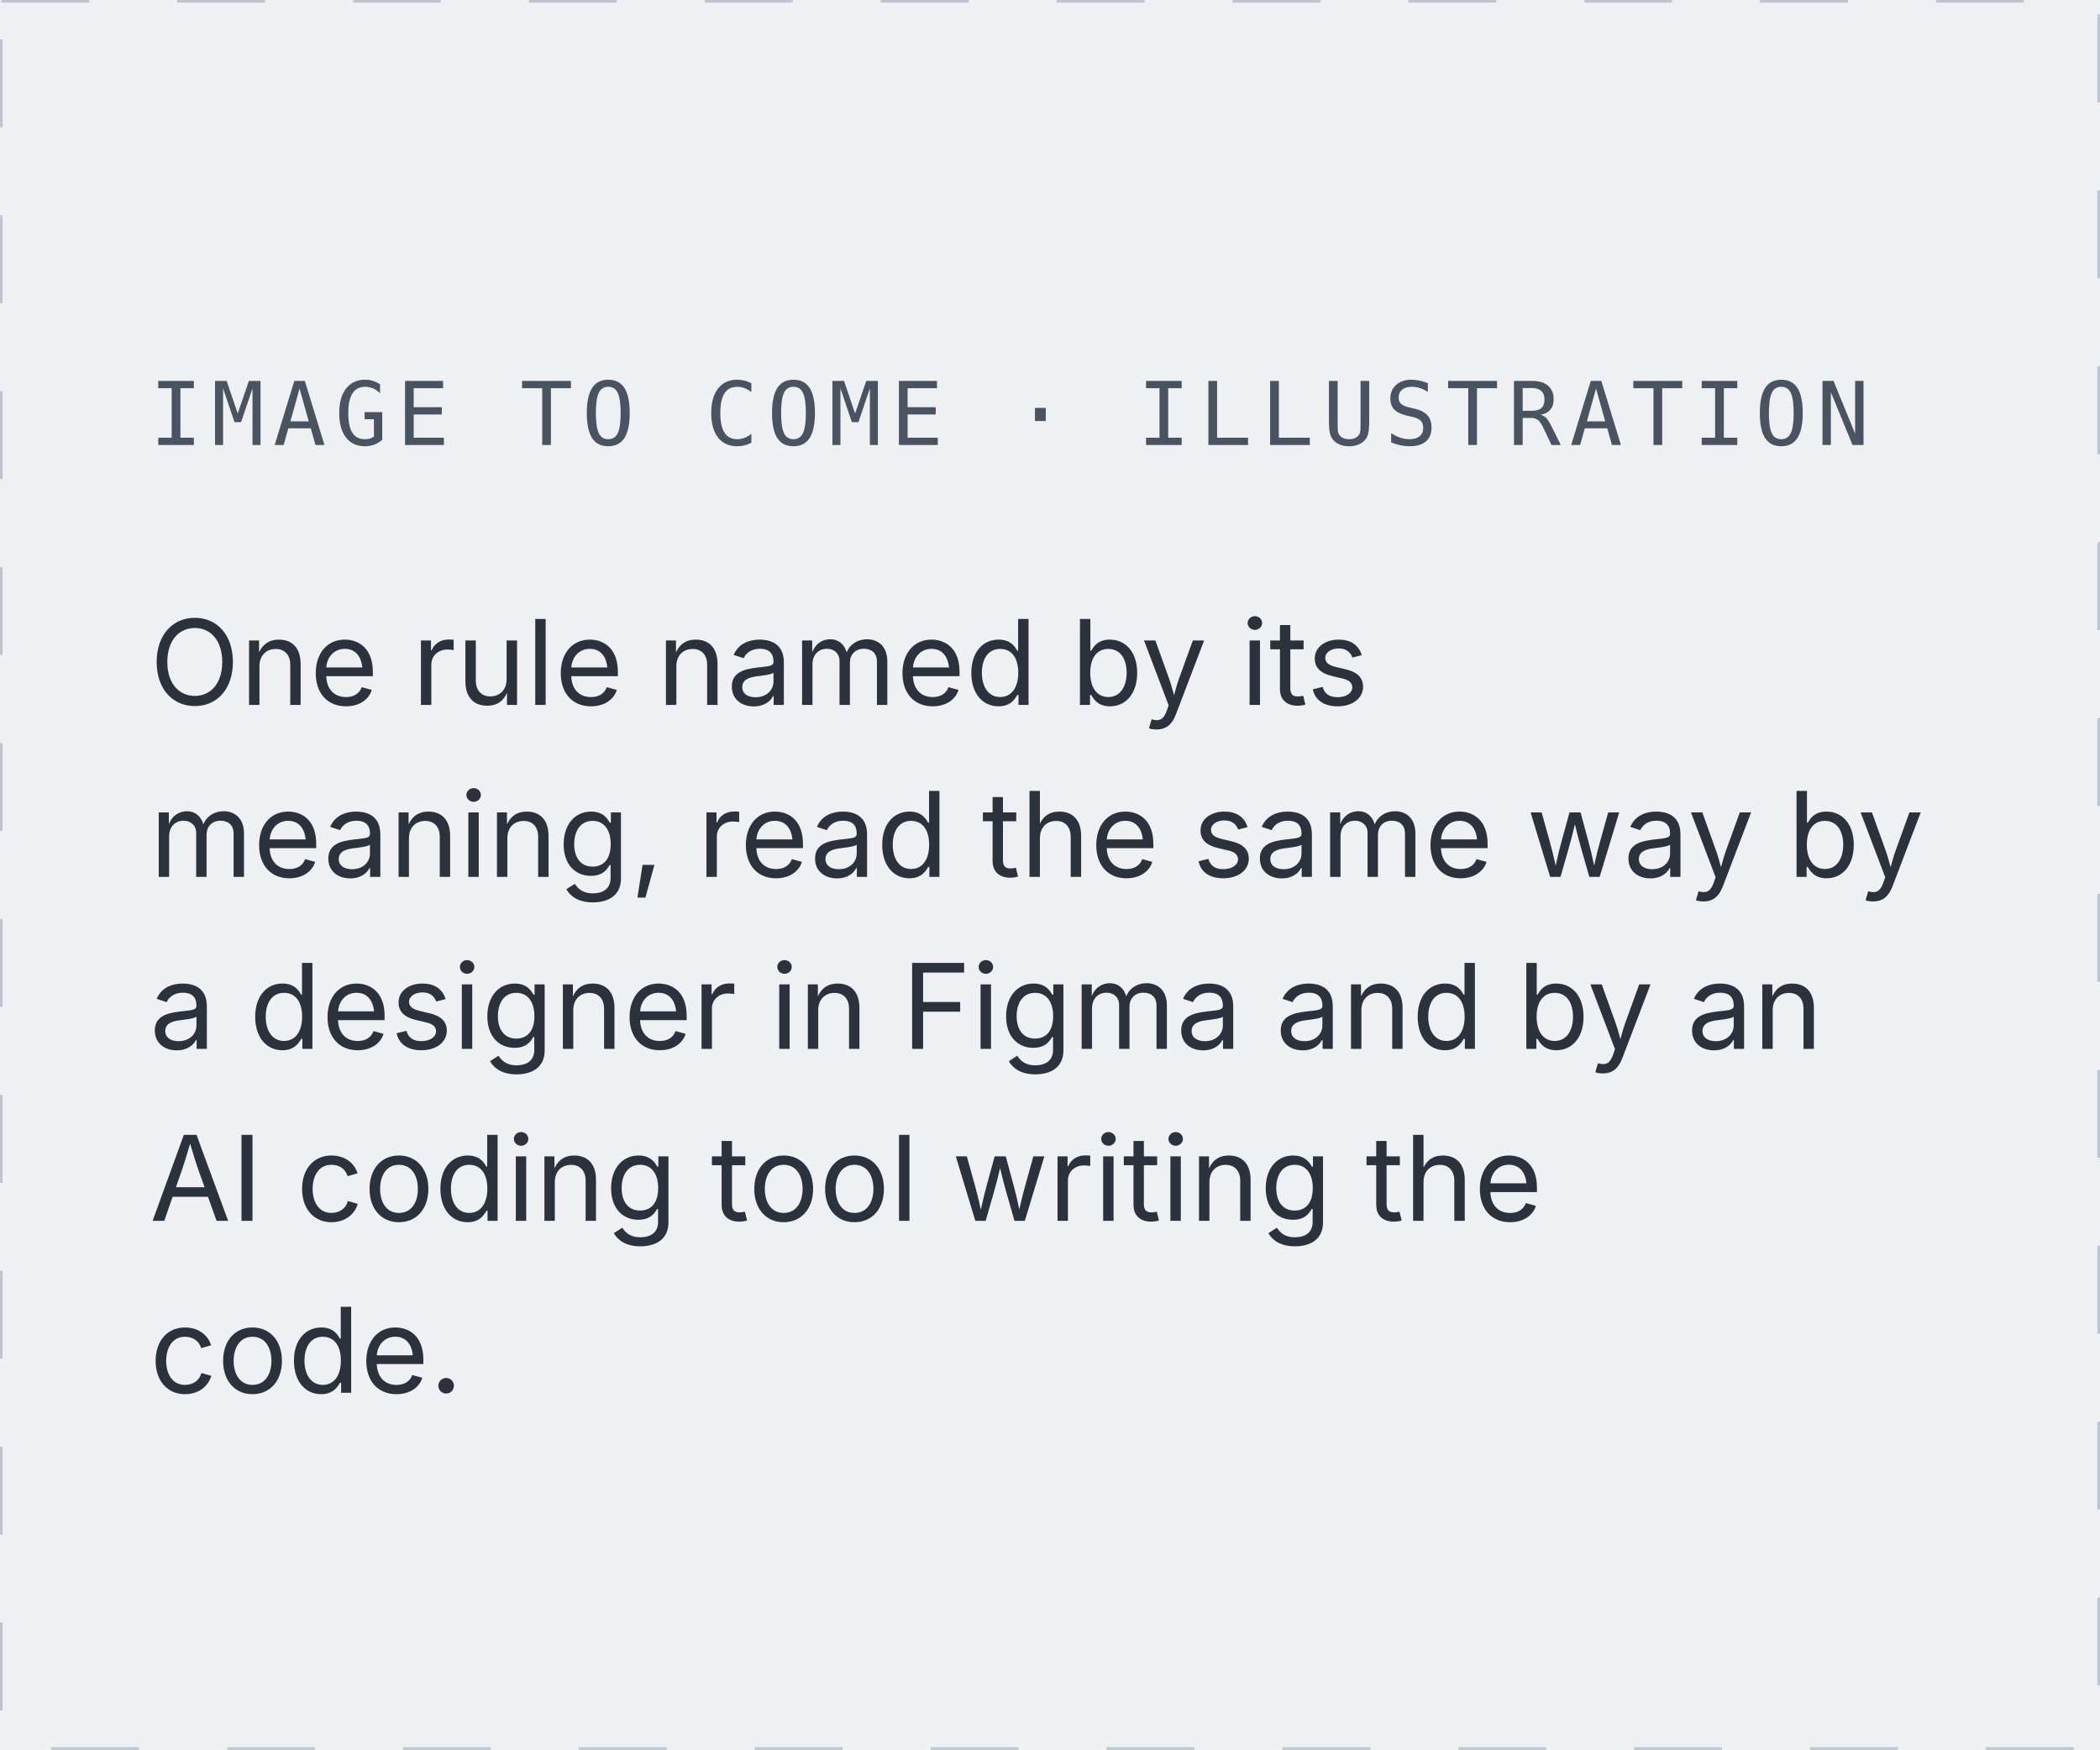
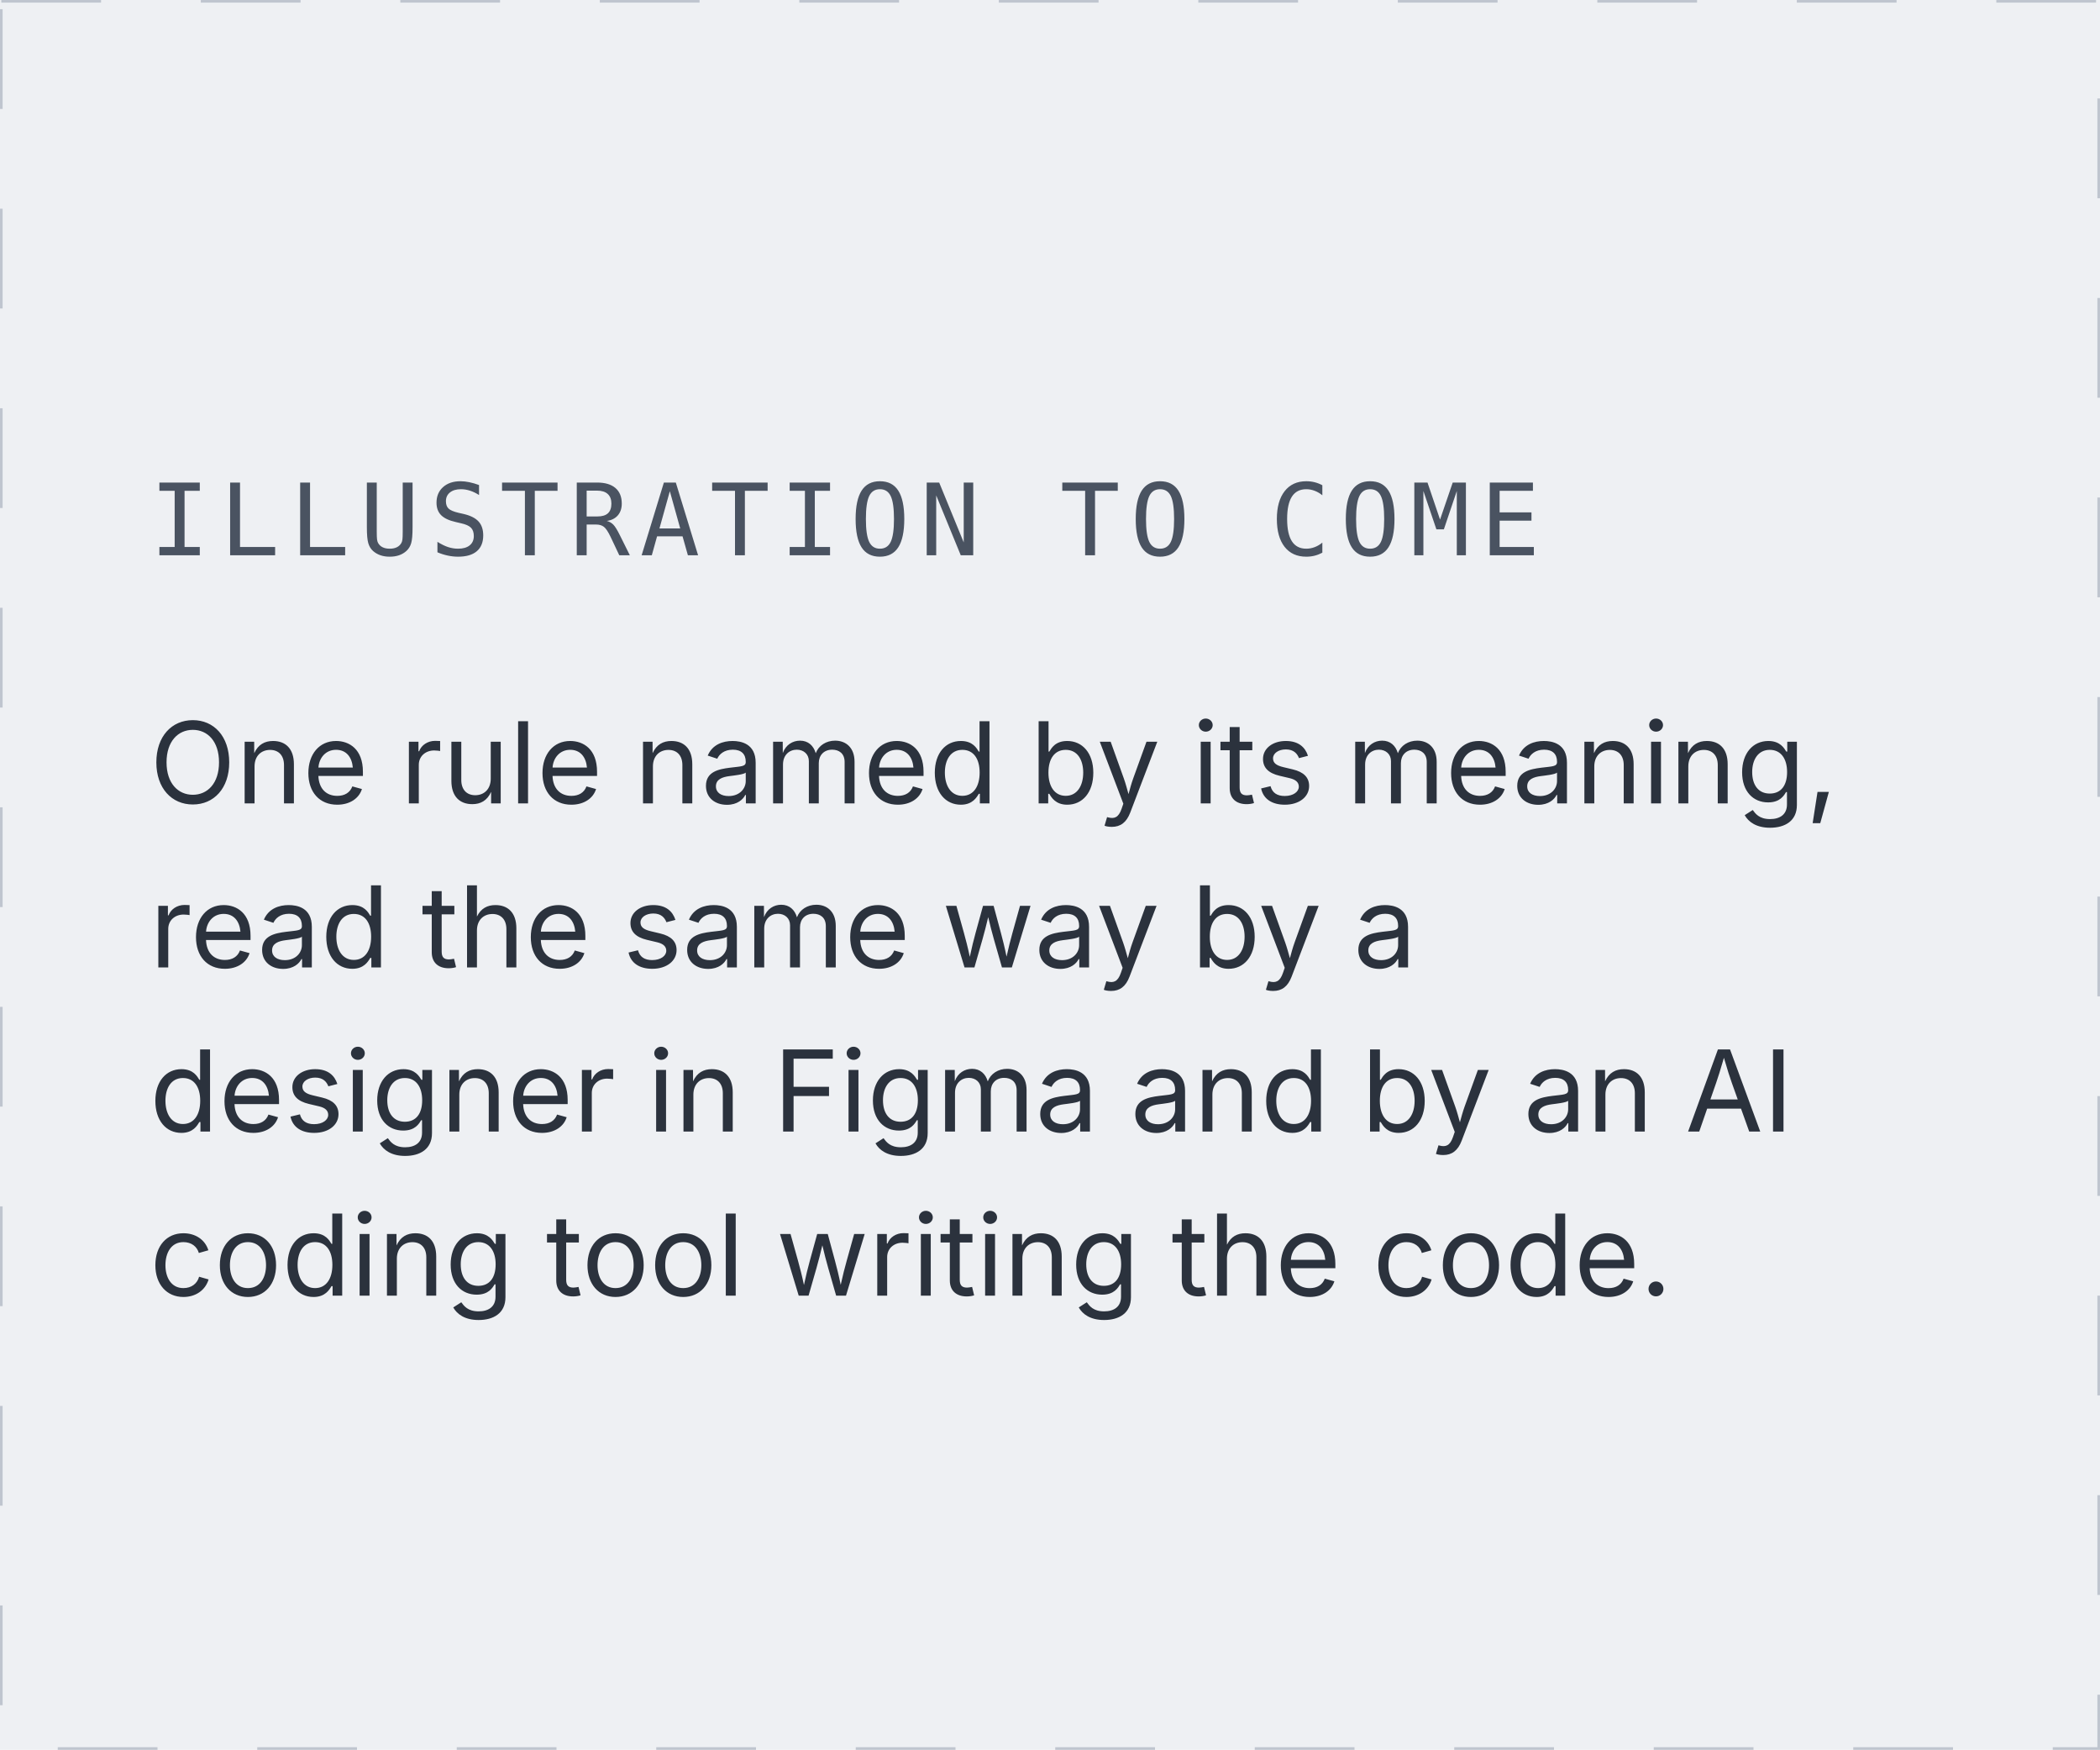
- <svg xmlns="http://www.w3.org/2000/svg" viewBox="0 0 1600 1333" width="1600" height="1333" role="img" aria-label="Image to come · illustration">
+ <svg xmlns="http://www.w3.org/2000/svg" viewBox="0 0 1600 1333" width="1600" height="1333" role="img" aria-label="Illustration to come">
  <rect width="1600" height="1333" fill="#EEF0F3" />
-   <rect x="1" y="1" width="1598" height="1331" fill="none" stroke="#BFC5CF" stroke-width="2" stroke-dasharray="67 67" />
-   <text x="114" y="339" font-family="ui-monospace, Menlo, Consolas, monospace" font-size="67" letter-spacing="6.7" fill="#4A5361">IMAGE TO COME · ILLUSTRATION</text>
-   <text x="114" y="537" font-family="system-ui, -apple-system, Segoe UI, sans-serif" font-size="90" fill="#2B323D">
-     <tspan x="114" dy="0">One rule named by its</tspan>
-     <tspan x="114" dy="131">meaning, read the same way by</tspan>
-     <tspan x="114" dy="131">a designer in Figma and by an</tspan>
-     <tspan x="114" dy="131">AI coding tool writing the</tspan>
-     <tspan x="114" dy="131">code.</tspan>
+   <rect x="1" y="1" width="1598" height="1331" fill="none" stroke="#BFC5CF" stroke-width="2" stroke-dasharray="76 76" />
+   <text x="114" y="423" font-family="ui-monospace, Menlo, Consolas, monospace" font-size="76" letter-spacing="7.6" fill="#4A5361">ILLUSTRATION TO COME</text>
+   <text x="114" y="612" font-family="system-ui, -apple-system, Segoe UI, sans-serif" font-size="86" fill="#2B323D">
+     <tspan x="114" dy="0">One rule named by its meaning,</tspan>
+     <tspan x="114" dy="125">read the same way by a</tspan>
+     <tspan x="114" dy="125">designer in Figma and by an AI</tspan>
+     <tspan x="114" dy="125">coding tool writing the code.</tspan>
  </text>
</svg>
